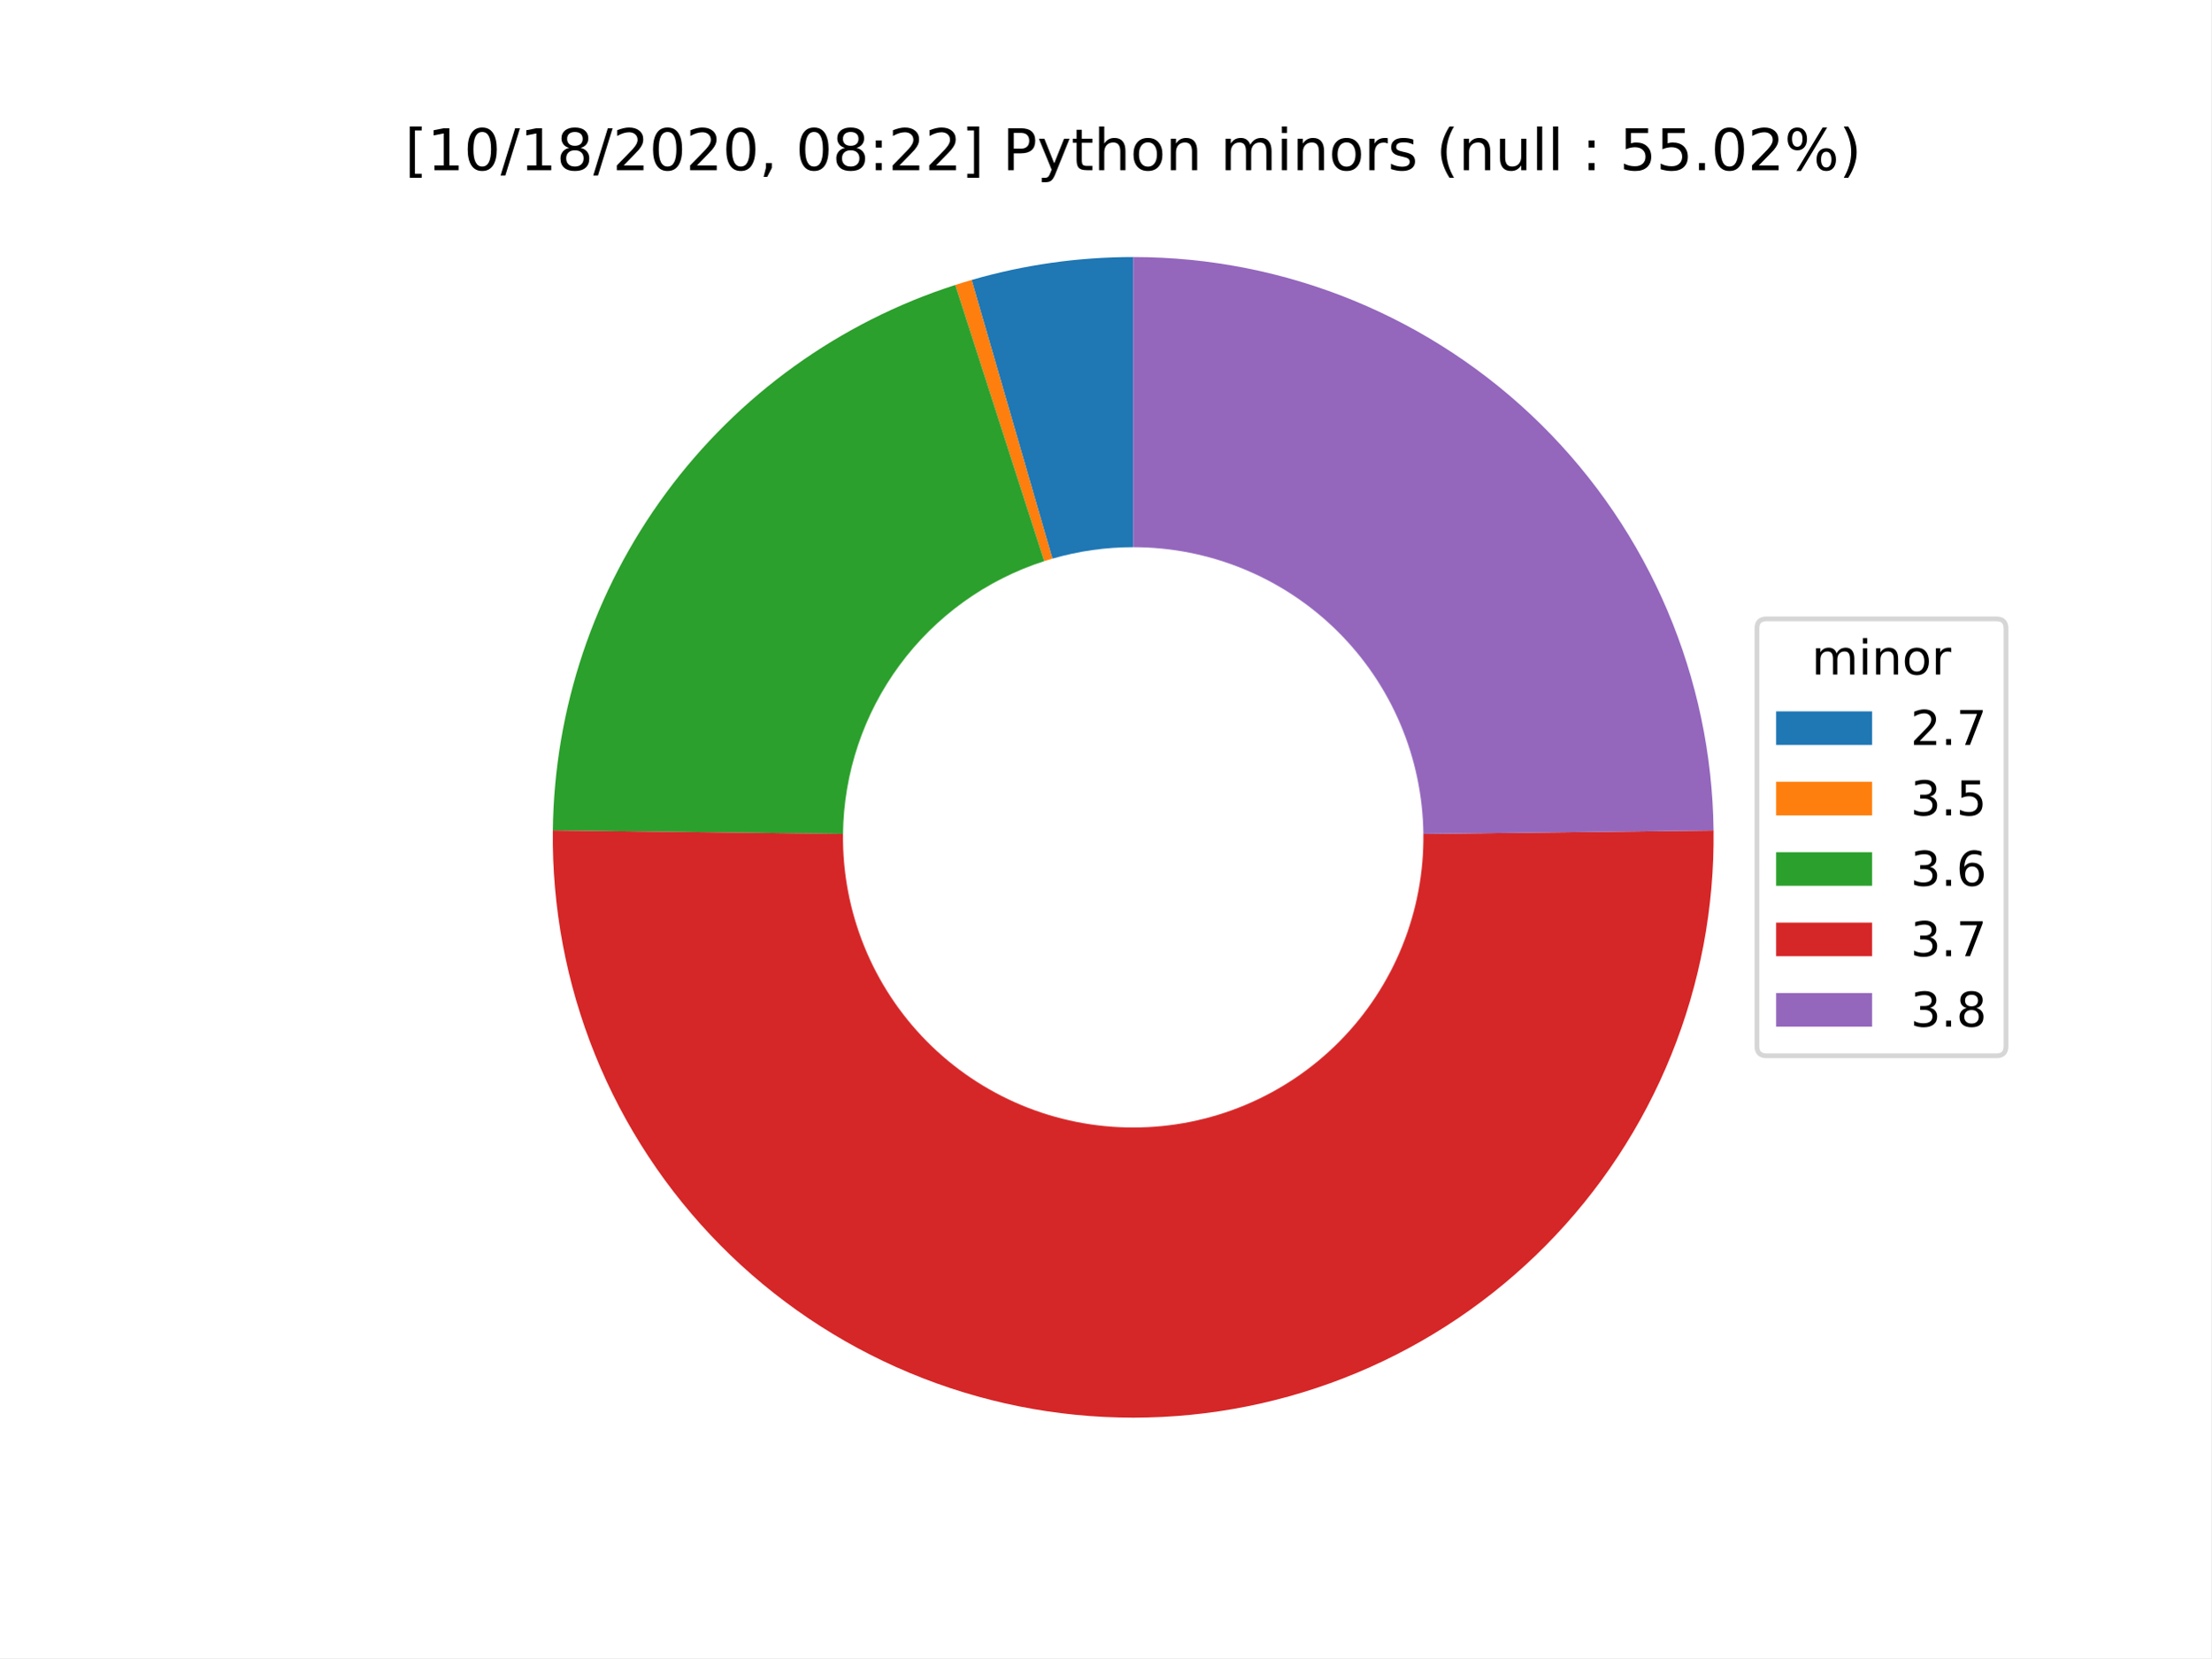
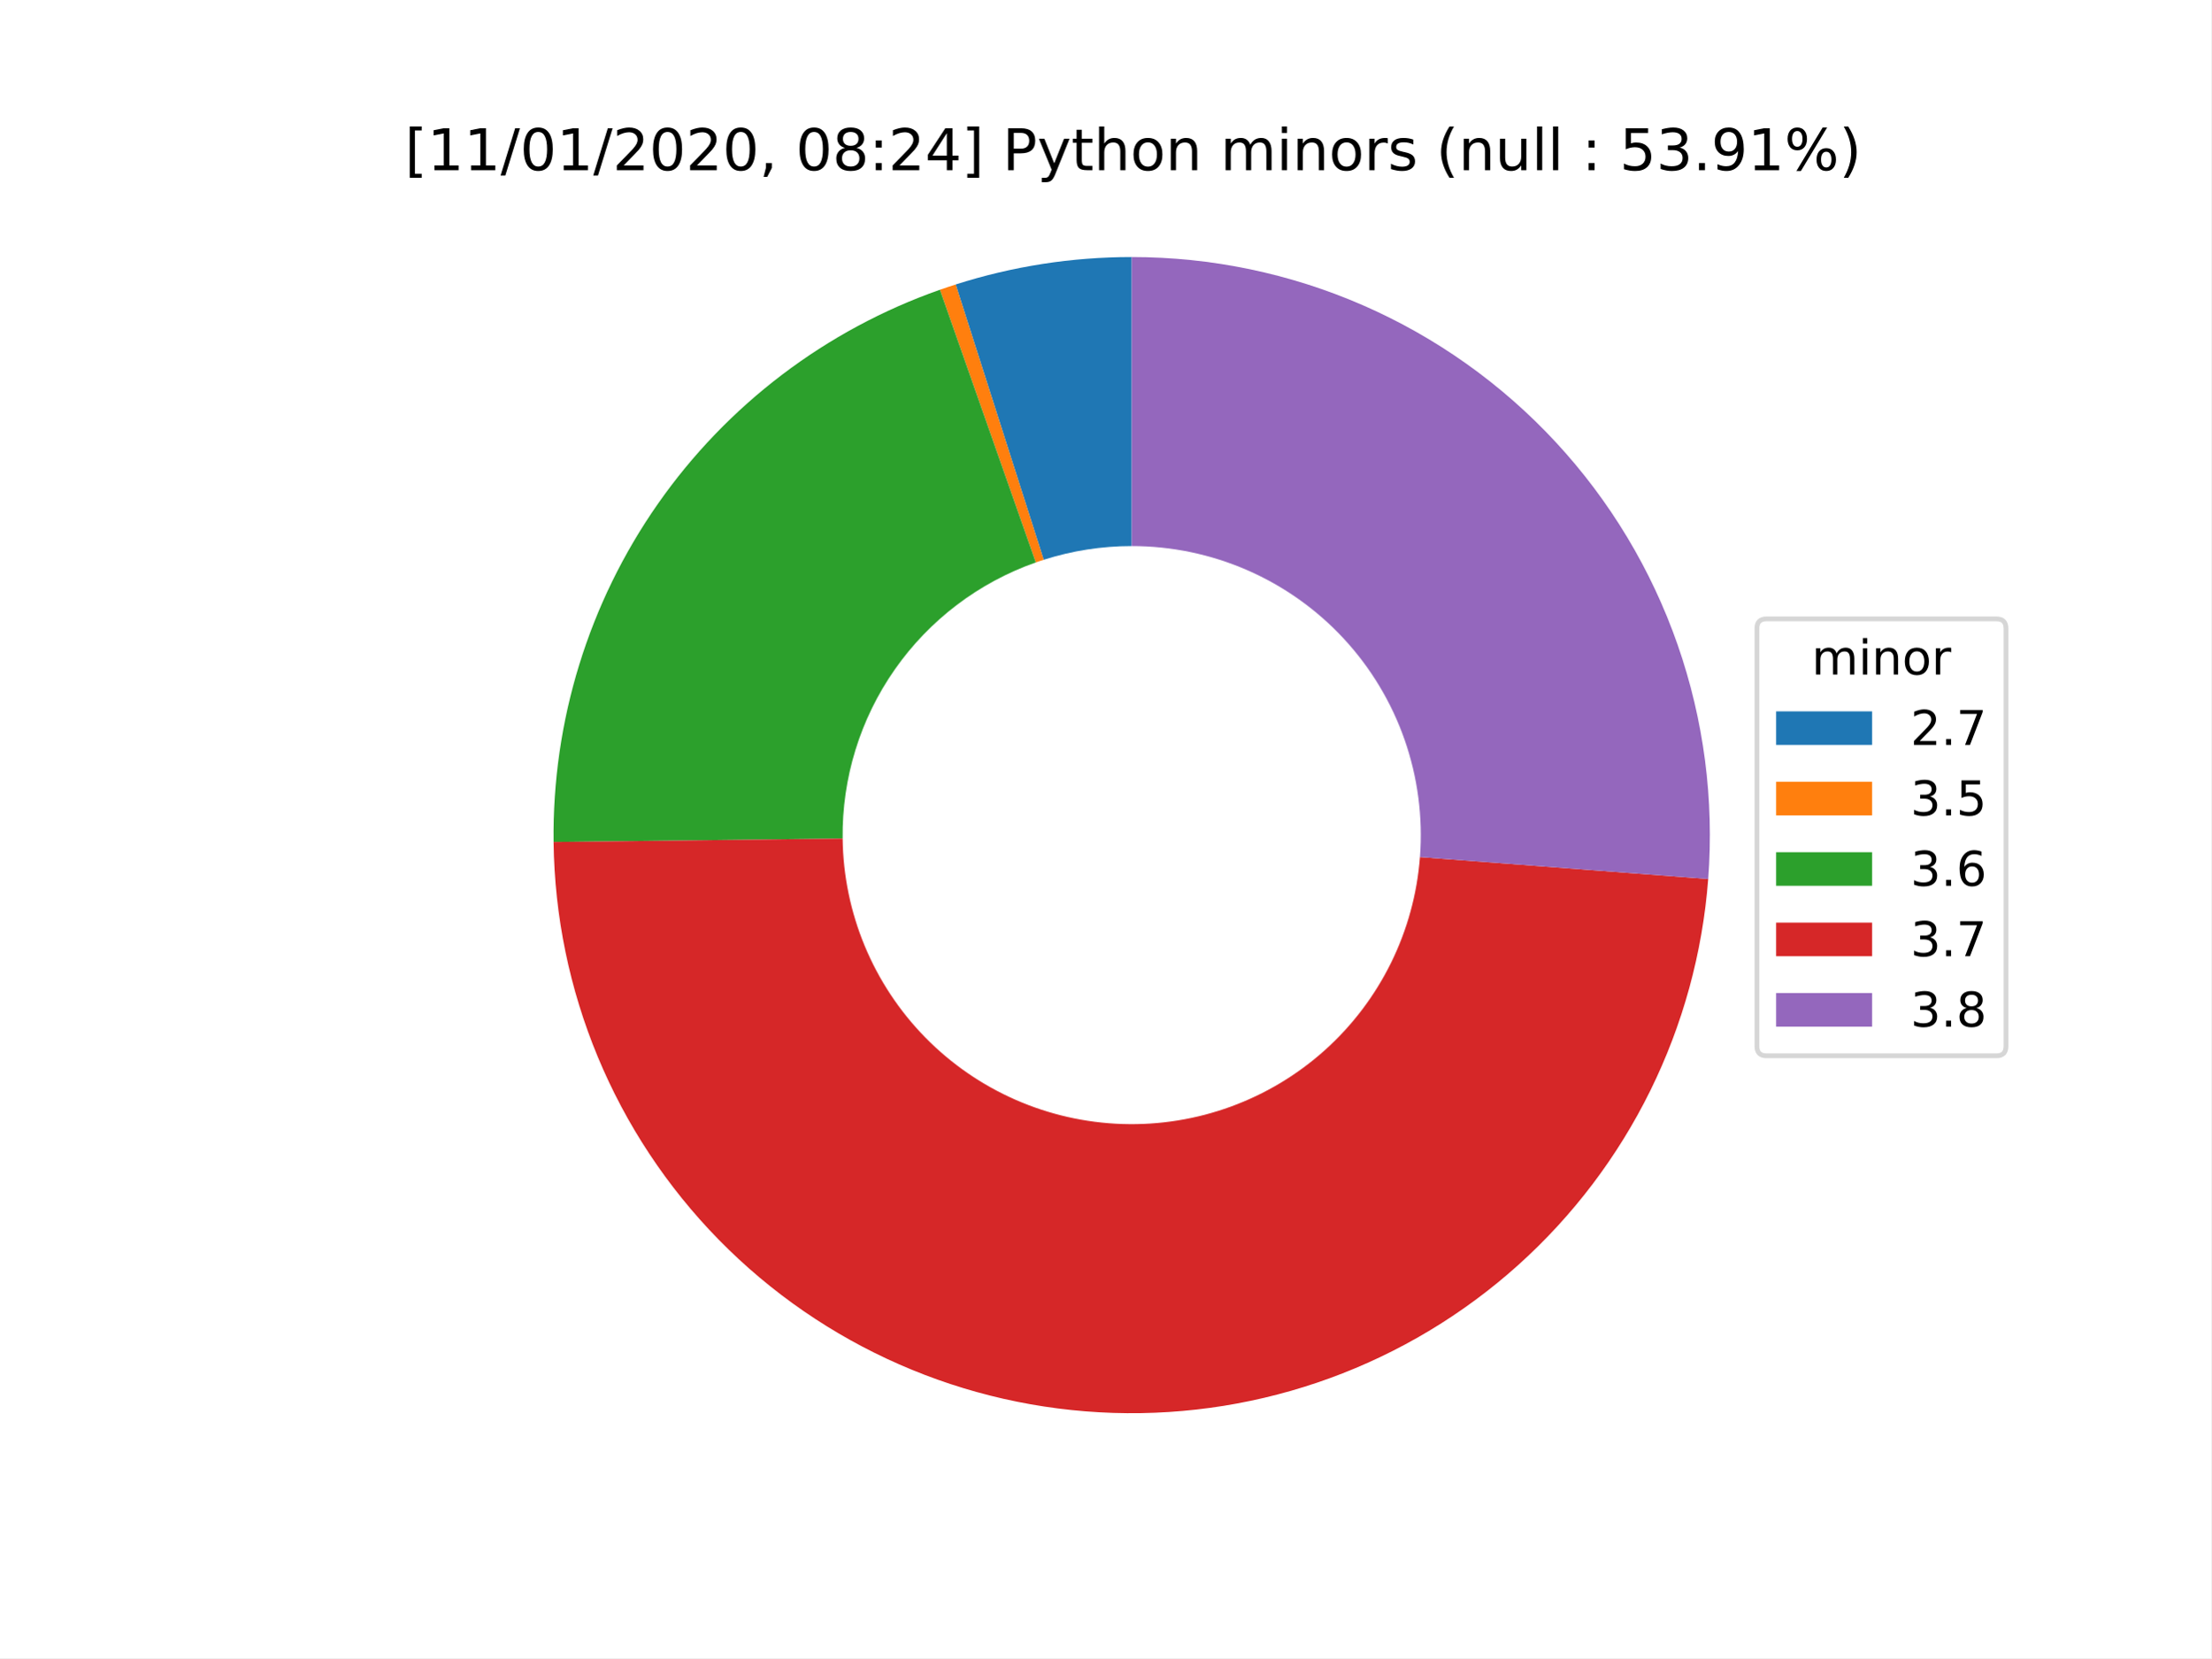
<svg xmlns="http://www.w3.org/2000/svg" xmlns:xlink="http://www.w3.org/1999/xlink" height="345.6pt" version="1.1" viewBox="0 0 460.8 345.6" width="460.8pt">
  <defs>
-     <style type="text/css">
- *{stroke-linecap:butt;stroke-linejoin:round;}
-   </style>
+     <style type="text/css">*{stroke-linecap:butt;stroke-linejoin:round;}</style>
  </defs>
  <g id="figure_1">
    <g id="patch_1">
      <path d="M 0 345.6  L 460.8 345.6  L 460.8 0  L 0 0  z " style="fill:#ffffff;" />
    </g>
    <g id="axes_1">
      <g id="patch_2">
-         <path d="M 236.16 53.568  C 230.469 53.568 224.785 53.97 219.151 54.77  C 213.517 55.57 207.946 56.767 202.48 58.352  L 219.32 116.44  C 222.053 115.647 224.838 115.049 227.655 114.649  C 230.473 114.249 233.315 114.048 236.16 114.048  L 236.16 53.568  z " style="fill:#1f77b4;" />
+         <path d="M 235.85 53.568  C 229.632 53.568 223.424 54.049 217.28 55.007  C 211.137 55.966 205.077 57.398 199.155 59.292  L 217.502 116.677  C 220.463 115.73 223.493 115.014 226.565 114.535  C 229.637 114.056 232.741 113.815 235.85 113.815  L 235.85 53.568  z " style="fill:#1f77b4;" />
      </g>
      <g id="patch_3">
-         <path d="M 202.48 58.352  C 201.912 58.516 201.345 58.685 200.779 58.858  C 200.214 59.031 199.65 59.208 199.087 59.389  L 217.623 116.959  C 217.905 116.868 218.187 116.78 218.47 116.693  C 218.752 116.607 219.036 116.522 219.32 116.44  L 202.48 58.352  z " style="fill:#ff7f0e;" />
+         <path d="M 199.155 59.292  C 198.607 59.467 198.061 59.646 197.516 59.829  C 196.971 60.011 196.427 60.198 195.884 60.389  L 215.867 117.225  C 216.138 117.13 216.41 117.037 216.683 116.945  C 216.955 116.854 217.228 116.764 217.502 116.677  L 199.155 59.292  z " style="fill:#ff7f0e;" />
      </g>
      <g id="patch_4">
-         <path d="M 199.087 59.389  C 174.957 67.159 153.869 82.321 138.82 102.721  C 123.771 123.12 115.51 147.744 115.209 173.092  L 175.684 173.81  C 175.835 161.136 179.966 148.824 187.49 138.624  C 195.015 128.424 205.558 120.843 217.623 116.959  L 199.087 59.389  z " style="fill:#2ca02c;" />
+         <path d="M 195.884 60.389  C 172.116 68.746 151.556 84.351 137.114 104.996  C 122.673 125.642 115.064 150.306 115.365 175.499  L 175.607 174.781  C 175.457 162.184 179.261 149.852 186.482 139.529  C 193.703 129.206 203.983 121.404 215.867 117.225  L 195.884 60.389  z " style="fill:#2ca02c;" />
      </g>
      <g id="patch_5">
-         <path d="M 115.209 173.092  C 115.018 189.096 118.007 204.98 124 219.82  C 129.993 234.661 138.872 248.166 150.122 259.55  C 161.372 270.935 174.771 279.974 189.539 286.143  C 204.308 292.311 220.155 295.488 236.16 295.488  C 252.165 295.488 268.012 292.311 282.781 286.143  C 297.55 279.974 310.948 270.935 322.198 259.55  C 333.448 248.166 342.327 234.661 348.32 219.82  C 354.313 204.98 357.302 189.096 357.111 173.092  L 296.636 173.81  C 296.731 181.812 295.237 189.754 292.24 197.174  C 289.244 204.595 284.804 211.347 279.179 217.039  C 273.554 222.731 266.855 227.251 259.47 230.335  C 252.086 233.42 244.163 235.008 236.16 235.008  C 228.157 235.008 220.234 233.42 212.85 230.335  C 205.465 227.251 198.766 222.731 193.141 217.039  C 187.516 211.347 183.076 204.595 180.08 197.174  C 177.083 189.754 175.589 181.812 175.684 173.81  L 115.209 173.092  z " style="fill:#d62728;" />
+         <path d="M 115.365 175.499  C 115.735 206.527 128.076 236.242 149.796 258.403  C 171.515 280.564 200.977 293.5 231.99 294.494  C 263.004 295.488 293.234 284.465 316.327 263.74  C 339.421 243.016 353.64 214.151 355.996 183.211  L 295.923 178.636  C 294.745 194.106 287.636 208.539 276.089 218.901  C 264.542 229.263 249.427 234.775 233.92 234.278  C 218.413 233.781 203.682 227.313 192.823 216.233  C 181.963 205.152 175.792 190.294 175.607 174.781  L 115.365 175.499  z " style="fill:#d62728;" />
      </g>
      <g id="patch_6">
-         <path d="M 357.111 173.092  C 356.734 141.274 343.816 110.856 321.182 88.49  C 298.549 66.124 267.98 53.568 236.16 53.568  L 236.16 114.048  C 252.07 114.048 267.355 120.326 278.671 131.509  C 289.988 142.692 296.447 157.901 296.636 173.81  L 357.111 173.092  z " style="fill:#9467bd;" />
+         <path d="M 355.996 183.211  C 357.256 166.665 355.084 150.035 349.618 134.368  C 344.151 118.7 335.507 104.329 324.227 92.158  C 312.948 79.987 299.275 70.277 284.068 63.636  C 268.86 56.996 252.444 53.568 235.85 53.568  L 235.85 113.815  C 244.147 113.815 252.355 115.529 259.959 118.849  C 267.562 122.169 274.399 127.025 280.039 133.11  C 285.678 139.196 290.001 146.381 292.734 154.215  C 295.467 162.049 296.553 170.363 295.923 178.636  L 355.996 183.211  z " style="fill:#9467bd;" />
      </g>
      <g id="matplotlib.axis_1" />
      <g id="matplotlib.axis_2" />
      <g id="text_1">
-         <defs>
-           <path d="M 8.594 75.984  L 29.297 75.984  L 29.297 69  L 17.578 69  L 17.578 -6.203  L 29.297 -6.203  L 29.297 -13.188  L 8.594 -13.188  z " id="DejaVuSans-91" />
-           <path d="M 12.406 8.297  L 28.516 8.297  L 28.516 63.922  L 10.984 60.406  L 10.984 69.391  L 28.422 72.906  L 38.281 72.906  L 38.281 8.297  L 54.391 8.297  L 54.391 0  L 12.406 0  z " id="DejaVuSans-49" />
-           <path d="M 31.781 66.406  Q 24.172 66.406 20.328 58.906  Q 16.5 51.422 16.5 36.375  Q 16.5 21.391 20.328 13.891  Q 24.172 6.391 31.781 6.391  Q 39.453 6.391 43.281 13.891  Q 47.125 21.391 47.125 36.375  Q 47.125 51.422 43.281 58.906  Q 39.453 66.406 31.781 66.406  z M 31.781 74.219  Q 44.047 74.219 50.516 64.516  Q 56.984 54.828 56.984 36.375  Q 56.984 17.969 50.516 8.266  Q 44.047 -1.422 31.781 -1.422  Q 19.531 -1.422 13.062 8.266  Q 6.594 17.969 6.594 36.375  Q 6.594 54.828 13.062 64.516  Q 19.531 74.219 31.781 74.219  z " id="DejaVuSans-48" />
-           <path d="M 25.391 72.906  L 33.688 72.906  L 8.297 -9.281  L 0 -9.281  z " id="DejaVuSans-47" />
-           <path d="M 31.781 34.625  Q 24.75 34.625 20.719 30.859  Q 16.703 27.094 16.703 20.516  Q 16.703 13.922 20.719 10.156  Q 24.75 6.391 31.781 6.391  Q 38.812 6.391 42.859 10.172  Q 46.922 13.969 46.922 20.516  Q 46.922 27.094 42.891 30.859  Q 38.875 34.625 31.781 34.625  z M 21.922 38.812  Q 15.578 40.375 12.031 44.719  Q 8.5 49.078 8.5 55.328  Q 8.5 64.062 14.719 69.141  Q 20.953 74.219 31.781 74.219  Q 42.672 74.219 48.875 69.141  Q 55.078 64.062 55.078 55.328  Q 55.078 49.078 51.531 44.719  Q 48 40.375 41.703 38.812  Q 48.828 37.156 52.797 32.312  Q 56.781 27.484 56.781 20.516  Q 56.781 9.906 50.312 4.234  Q 43.844 -1.422 31.781 -1.422  Q 19.734 -1.422 13.25 4.234  Q 6.781 9.906 6.781 20.516  Q 6.781 27.484 10.781 32.312  Q 14.797 37.156 21.922 38.812  z M 18.312 54.391  Q 18.312 48.734 21.844 45.562  Q 25.391 42.391 31.781 42.391  Q 38.141 42.391 41.719 45.562  Q 45.312 48.734 45.312 54.391  Q 45.312 60.062 41.719 63.234  Q 38.141 66.406 31.781 66.406  Q 25.391 66.406 21.844 63.234  Q 18.312 60.062 18.312 54.391  z " id="DejaVuSans-56" />
-           <path d="M 19.188 8.297  L 53.609 8.297  L 53.609 0  L 7.328 0  L 7.328 8.297  Q 12.938 14.109 22.625 23.891  Q 32.328 33.688 34.812 36.531  Q 39.547 41.844 41.422 45.531  Q 43.312 49.219 43.312 52.781  Q 43.312 58.594 39.234 62.25  Q 35.156 65.922 28.609 65.922  Q 23.969 65.922 18.812 64.312  Q 13.672 62.703 7.812 59.422  L 7.812 69.391  Q 13.766 71.781 18.938 73  Q 24.125 74.219 28.422 74.219  Q 39.75 74.219 46.484 68.547  Q 53.219 62.891 53.219 53.422  Q 53.219 48.922 51.531 44.891  Q 49.859 40.875 45.406 35.406  Q 44.188 33.984 37.641 27.219  Q 31.109 20.453 19.188 8.297  z " id="DejaVuSans-50" />
-           <path d="M 11.719 12.406  L 22.016 12.406  L 22.016 4  L 14.016 -11.625  L 7.719 -11.625  L 11.719 4  z " id="DejaVuSans-44" />
-           <path id="DejaVuSans-32" />
-           <path d="M 11.719 12.406  L 22.016 12.406  L 22.016 0  L 11.719 0  z M 11.719 51.703  L 22.016 51.703  L 22.016 39.312  L 11.719 39.312  z " id="DejaVuSans-58" />
-           <path d="M 30.422 75.984  L 30.422 -13.188  L 9.719 -13.188  L 9.719 -6.203  L 21.391 -6.203  L 21.391 69  L 9.719 69  L 9.719 75.984  z " id="DejaVuSans-93" />
-           <path d="M 19.672 64.797  L 19.672 37.406  L 32.078 37.406  Q 38.969 37.406 42.719 40.969  Q 46.484 44.531 46.484 51.125  Q 46.484 57.672 42.719 61.234  Q 38.969 64.797 32.078 64.797  z M 9.812 72.906  L 32.078 72.906  Q 44.344 72.906 50.609 67.359  Q 56.891 61.812 56.891 51.125  Q 56.891 40.328 50.609 34.812  Q 44.344 29.297 32.078 29.297  L 19.672 29.297  L 19.672 0  L 9.812 0  z " id="DejaVuSans-80" />
-           <path d="M 32.172 -5.078  Q 28.375 -14.844 24.75 -17.812  Q 21.141 -20.797 15.094 -20.797  L 7.906 -20.797  L 7.906 -13.281  L 13.188 -13.281  Q 16.891 -13.281 18.938 -11.516  Q 21 -9.766 23.484 -3.219  L 25.094 0.875  L 2.984 54.688  L 12.5 54.688  L 29.594 11.922  L 46.688 54.688  L 56.203 54.688  z " id="DejaVuSans-121" />
-           <path d="M 18.312 70.219  L 18.312 54.688  L 36.812 54.688  L 36.812 47.703  L 18.312 47.703  L 18.312 18.016  Q 18.312 11.328 20.141 9.422  Q 21.969 7.516 27.594 7.516  L 36.812 7.516  L 36.812 0  L 27.594 0  Q 17.188 0 13.234 3.875  Q 9.281 7.766 9.281 18.016  L 9.281 47.703  L 2.688 47.703  L 2.688 54.688  L 9.281 54.688  L 9.281 70.219  z " id="DejaVuSans-116" />
-           <path d="M 54.891 33.016  L 54.891 0  L 45.906 0  L 45.906 32.719  Q 45.906 40.484 42.875 44.328  Q 39.844 48.188 33.797 48.188  Q 26.516 48.188 22.312 43.547  Q 18.109 38.922 18.109 30.906  L 18.109 0  L 9.078 0  L 9.078 75.984  L 18.109 75.984  L 18.109 46.188  Q 21.344 51.125 25.703 53.562  Q 30.078 56 35.797 56  Q 45.219 56 50.047 50.172  Q 54.891 44.344 54.891 33.016  z " id="DejaVuSans-104" />
-           <path d="M 30.609 48.391  Q 23.391 48.391 19.188 42.75  Q 14.984 37.109 14.984 27.297  Q 14.984 17.484 19.156 11.844  Q 23.344 6.203 30.609 6.203  Q 37.797 6.203 41.984 11.859  Q 46.188 17.531 46.188 27.297  Q 46.188 37.016 41.984 42.703  Q 37.797 48.391 30.609 48.391  z M 30.609 56  Q 42.328 56 49.016 48.375  Q 55.719 40.766 55.719 27.297  Q 55.719 13.875 49.016 6.219  Q 42.328 -1.422 30.609 -1.422  Q 18.844 -1.422 12.172 6.219  Q 5.516 13.875 5.516 27.297  Q 5.516 40.766 12.172 48.375  Q 18.844 56 30.609 56  z " id="DejaVuSans-111" />
-           <path d="M 54.891 33.016  L 54.891 0  L 45.906 0  L 45.906 32.719  Q 45.906 40.484 42.875 44.328  Q 39.844 48.188 33.797 48.188  Q 26.516 48.188 22.312 43.547  Q 18.109 38.922 18.109 30.906  L 18.109 0  L 9.078 0  L 9.078 54.688  L 18.109 54.688  L 18.109 46.188  Q 21.344 51.125 25.703 53.562  Q 30.078 56 35.797 56  Q 45.219 56 50.047 50.172  Q 54.891 44.344 54.891 33.016  z " id="DejaVuSans-110" />
-           <path d="M 52 44.188  Q 55.375 50.25 60.062 53.125  Q 64.75 56 71.094 56  Q 79.641 56 84.281 50.016  Q 88.922 44.047 88.922 33.016  L 88.922 0  L 79.891 0  L 79.891 32.719  Q 79.891 40.578 77.094 44.375  Q 74.312 48.188 68.609 48.188  Q 61.625 48.188 57.562 43.547  Q 53.516 38.922 53.516 30.906  L 53.516 0  L 44.484 0  L 44.484 32.719  Q 44.484 40.625 41.703 44.406  Q 38.922 48.188 33.109 48.188  Q 26.219 48.188 22.156 43.531  Q 18.109 38.875 18.109 30.906  L 18.109 0  L 9.078 0  L 9.078 54.688  L 18.109 54.688  L 18.109 46.188  Q 21.188 51.219 25.484 53.609  Q 29.781 56 35.688 56  Q 41.656 56 45.828 52.969  Q 50 49.953 52 44.188  z " id="DejaVuSans-109" />
-           <path d="M 9.422 54.688  L 18.406 54.688  L 18.406 0  L 9.422 0  z M 9.422 75.984  L 18.406 75.984  L 18.406 64.594  L 9.422 64.594  z " id="DejaVuSans-105" />
-           <path d="M 41.109 46.297  Q 39.594 47.172 37.812 47.578  Q 36.031 48 33.891 48  Q 26.266 48 22.188 43.047  Q 18.109 38.094 18.109 28.812  L 18.109 0  L 9.078 0  L 9.078 54.688  L 18.109 54.688  L 18.109 46.188  Q 20.953 51.172 25.484 53.578  Q 30.031 56 36.531 56  Q 37.453 56 38.578 55.875  Q 39.703 55.766 41.062 55.516  z " id="DejaVuSans-114" />
-           <path d="M 44.281 53.078  L 44.281 44.578  Q 40.484 46.531 36.375 47.5  Q 32.281 48.484 27.875 48.484  Q 21.188 48.484 17.844 46.438  Q 14.5 44.391 14.5 40.281  Q 14.5 37.156 16.891 35.375  Q 19.281 33.594 26.516 31.984  L 29.594 31.297  Q 39.156 29.25 43.188 25.516  Q 47.219 21.781 47.219 15.094  Q 47.219 7.469 41.188 3.016  Q 35.156 -1.422 24.609 -1.422  Q 20.219 -1.422 15.453 -0.562  Q 10.688 0.297 5.422 2  L 5.422 11.281  Q 10.406 8.688 15.234 7.391  Q 20.062 6.109 24.812 6.109  Q 31.156 6.109 34.562 8.281  Q 37.984 10.453 37.984 14.406  Q 37.984 18.062 35.516 20.016  Q 33.062 21.969 24.703 23.781  L 21.578 24.516  Q 13.234 26.266 9.516 29.906  Q 5.812 33.547 5.812 39.891  Q 5.812 47.609 11.281 51.797  Q 16.75 56 26.812 56  Q 31.781 56 36.172 55.266  Q 40.578 54.547 44.281 53.078  z " id="DejaVuSans-115" />
-           <path d="M 31 75.875  Q 24.469 64.656 21.281 53.656  Q 18.109 42.672 18.109 31.391  Q 18.109 20.125 21.312 9.062  Q 24.516 -2 31 -13.188  L 23.188 -13.188  Q 15.875 -1.703 12.234 9.375  Q 8.594 20.453 8.594 31.391  Q 8.594 42.281 12.203 53.312  Q 15.828 64.359 23.188 75.875  z " id="DejaVuSans-40" />
-           <path d="M 8.5 21.578  L 8.5 54.688  L 17.484 54.688  L 17.484 21.922  Q 17.484 14.156 20.5 10.266  Q 23.531 6.391 29.594 6.391  Q 36.859 6.391 41.078 11.031  Q 45.312 15.672 45.312 23.688  L 45.312 54.688  L 54.297 54.688  L 54.297 0  L 45.312 0  L 45.312 8.406  Q 42.047 3.422 37.719 1  Q 33.406 -1.422 27.688 -1.422  Q 18.266 -1.422 13.375 4.438  Q 8.5 10.297 8.5 21.578  z M 31.109 56  z " id="DejaVuSans-117" />
-           <path d="M 9.422 75.984  L 18.406 75.984  L 18.406 0  L 9.422 0  z " id="DejaVuSans-108" />
-           <path d="M 10.797 72.906  L 49.516 72.906  L 49.516 64.594  L 19.828 64.594  L 19.828 46.734  Q 21.969 47.469 24.109 47.828  Q 26.266 48.188 28.422 48.188  Q 40.625 48.188 47.75 41.5  Q 54.891 34.812 54.891 23.391  Q 54.891 11.625 47.562 5.094  Q 40.234 -1.422 26.906 -1.422  Q 22.312 -1.422 17.547 -0.641  Q 12.797 0.141 7.719 1.703  L 7.719 11.625  Q 12.109 9.234 16.797 8.062  Q 21.484 6.891 26.703 6.891  Q 35.156 6.891 40.078 11.328  Q 45.016 15.766 45.016 23.391  Q 45.016 31 40.078 35.438  Q 35.156 39.891 26.703 39.891  Q 22.75 39.891 18.812 39.016  Q 14.891 38.141 10.797 36.281  z " id="DejaVuSans-53" />
-           <path d="M 10.688 12.406  L 21 12.406  L 21 0  L 10.688 0  z " id="DejaVuSans-46" />
-           <path d="M 72.703 32.078  Q 68.453 32.078 66.031 28.469  Q 63.625 24.859 63.625 18.406  Q 63.625 12.062 66.031 8.422  Q 68.453 4.781 72.703 4.781  Q 76.859 4.781 79.266 8.422  Q 81.688 12.062 81.688 18.406  Q 81.688 24.812 79.266 28.438  Q 76.859 32.078 72.703 32.078  z M 72.703 38.281  Q 80.422 38.281 84.953 32.906  Q 89.5 27.547 89.5 18.406  Q 89.5 9.281 84.938 3.922  Q 80.375 -1.422 72.703 -1.422  Q 64.891 -1.422 60.344 3.922  Q 55.812 9.281 55.812 18.406  Q 55.812 27.594 60.375 32.938  Q 64.938 38.281 72.703 38.281  z M 22.312 68.016  Q 18.109 68.016 15.688 64.375  Q 13.281 60.75 13.281 54.391  Q 13.281 47.953 15.672 44.328  Q 18.062 40.719 22.312 40.719  Q 26.562 40.719 28.969 44.328  Q 31.391 47.953 31.391 54.391  Q 31.391 60.688 28.953 64.344  Q 26.516 68.016 22.312 68.016  z M 66.406 74.219  L 74.219 74.219  L 28.609 -1.422  L 20.797 -1.422  z M 22.312 74.219  Q 30.031 74.219 34.609 68.875  Q 39.203 63.531 39.203 54.391  Q 39.203 45.172 34.641 39.844  Q 30.078 34.516 22.312 34.516  Q 14.547 34.516 10.031 39.859  Q 5.516 45.219 5.516 54.391  Q 5.516 63.484 10.047 68.844  Q 14.594 74.219 22.312 74.219  z " id="DejaVuSans-37" />
-           <path d="M 8.016 75.875  L 15.828 75.875  Q 23.141 64.359 26.781 53.312  Q 30.422 42.281 30.422 31.391  Q 30.422 20.453 26.781 9.375  Q 23.141 -1.703 15.828 -13.188  L 8.016 -13.188  Q 14.5 -2 17.703 9.062  Q 20.906 20.125 20.906 31.391  Q 20.906 42.672 17.703 53.656  Q 14.5 64.656 8.016 75.875  z " id="DejaVuSans-41" />
-         </defs>
        <g transform="translate(84.36187 35.472)scale(0.12 -0.12)">
+           <defs>
+             <path d="M 8.594 75.984  L 29.297 75.984  L 29.297 69  L 17.578 69  L 17.578 -6.203  L 29.297 -6.203  L 29.297 -13.188  L 8.594 -13.188  z " id="DejaVuSans-91" />
+             <path d="M 12.406 8.297  L 28.516 8.297  L 28.516 63.922  L 10.984 60.406  L 10.984 69.391  L 28.422 72.906  L 38.281 72.906  L 38.281 8.297  L 54.391 8.297  L 54.391 0  L 12.406 0  z " id="DejaVuSans-49" />
+             <path d="M 25.391 72.906  L 33.688 72.906  L 8.297 -9.281  L 0 -9.281  z " id="DejaVuSans-47" />
+             <path d="M 31.781 66.406  Q 24.172 66.406 20.328 58.906  Q 16.5 51.422 16.5 36.375  Q 16.5 21.391 20.328 13.891  Q 24.172 6.391 31.781 6.391  Q 39.453 6.391 43.281 13.891  Q 47.125 21.391 47.125 36.375  Q 47.125 51.422 43.281 58.906  Q 39.453 66.406 31.781 66.406  z M 31.781 74.219  Q 44.047 74.219 50.516 64.516  Q 56.984 54.828 56.984 36.375  Q 56.984 17.969 50.516 8.266  Q 44.047 -1.422 31.781 -1.422  Q 19.531 -1.422 13.062 8.266  Q 6.594 17.969 6.594 36.375  Q 6.594 54.828 13.062 64.516  Q 19.531 74.219 31.781 74.219  z " id="DejaVuSans-48" />
+             <path d="M 19.188 8.297  L 53.609 8.297  L 53.609 0  L 7.328 0  L 7.328 8.297  Q 12.938 14.109 22.625 23.891  Q 32.328 33.688 34.812 36.531  Q 39.547 41.844 41.422 45.531  Q 43.312 49.219 43.312 52.781  Q 43.312 58.594 39.234 62.25  Q 35.156 65.922 28.609 65.922  Q 23.969 65.922 18.812 64.312  Q 13.672 62.703 7.812 59.422  L 7.812 69.391  Q 13.766 71.781 18.938 73  Q 24.125 74.219 28.422 74.219  Q 39.75 74.219 46.484 68.547  Q 53.219 62.891 53.219 53.422  Q 53.219 48.922 51.531 44.891  Q 49.859 40.875 45.406 35.406  Q 44.188 33.984 37.641 27.219  Q 31.109 20.453 19.188 8.297  z " id="DejaVuSans-50" />
+             <path d="M 11.719 12.406  L 22.016 12.406  L 22.016 4  L 14.016 -11.625  L 7.719 -11.625  L 11.719 4  z " id="DejaVuSans-44" />
+             <path id="DejaVuSans-32" />
+             <path d="M 31.781 34.625  Q 24.75 34.625 20.719 30.859  Q 16.703 27.094 16.703 20.516  Q 16.703 13.922 20.719 10.156  Q 24.75 6.391 31.781 6.391  Q 38.812 6.391 42.859 10.172  Q 46.922 13.969 46.922 20.516  Q 46.922 27.094 42.891 30.859  Q 38.875 34.625 31.781 34.625  z M 21.922 38.812  Q 15.578 40.375 12.031 44.719  Q 8.5 49.078 8.5 55.328  Q 8.5 64.062 14.719 69.141  Q 20.953 74.219 31.781 74.219  Q 42.672 74.219 48.875 69.141  Q 55.078 64.062 55.078 55.328  Q 55.078 49.078 51.531 44.719  Q 48 40.375 41.703 38.812  Q 48.828 37.156 52.797 32.312  Q 56.781 27.484 56.781 20.516  Q 56.781 9.906 50.312 4.234  Q 43.844 -1.422 31.781 -1.422  Q 19.734 -1.422 13.25 4.234  Q 6.781 9.906 6.781 20.516  Q 6.781 27.484 10.781 32.312  Q 14.797 37.156 21.922 38.812  z M 18.312 54.391  Q 18.312 48.734 21.844 45.562  Q 25.391 42.391 31.781 42.391  Q 38.141 42.391 41.719 45.562  Q 45.312 48.734 45.312 54.391  Q 45.312 60.062 41.719 63.234  Q 38.141 66.406 31.781 66.406  Q 25.391 66.406 21.844 63.234  Q 18.312 60.062 18.312 54.391  z " id="DejaVuSans-56" />
+             <path d="M 11.719 12.406  L 22.016 12.406  L 22.016 0  L 11.719 0  z M 11.719 51.703  L 22.016 51.703  L 22.016 39.312  L 11.719 39.312  z " id="DejaVuSans-58" />
+             <path d="M 37.797 64.312  L 12.891 25.391  L 37.797 25.391  z M 35.203 72.906  L 47.609 72.906  L 47.609 25.391  L 58.016 25.391  L 58.016 17.188  L 47.609 17.188  L 47.609 0  L 37.797 0  L 37.797 17.188  L 4.891 17.188  L 4.891 26.703  z " id="DejaVuSans-52" />
+             <path d="M 30.422 75.984  L 30.422 -13.188  L 9.719 -13.188  L 9.719 -6.203  L 21.391 -6.203  L 21.391 69  L 9.719 69  L 9.719 75.984  z " id="DejaVuSans-93" />
+             <path d="M 19.672 64.797  L 19.672 37.406  L 32.078 37.406  Q 38.969 37.406 42.719 40.969  Q 46.484 44.531 46.484 51.125  Q 46.484 57.672 42.719 61.234  Q 38.969 64.797 32.078 64.797  z M 9.812 72.906  L 32.078 72.906  Q 44.344 72.906 50.609 67.359  Q 56.891 61.812 56.891 51.125  Q 56.891 40.328 50.609 34.812  Q 44.344 29.297 32.078 29.297  L 19.672 29.297  L 19.672 0  L 9.812 0  z " id="DejaVuSans-80" />
+             <path d="M 32.172 -5.078  Q 28.375 -14.844 24.75 -17.812  Q 21.141 -20.797 15.094 -20.797  L 7.906 -20.797  L 7.906 -13.281  L 13.188 -13.281  Q 16.891 -13.281 18.938 -11.516  Q 21 -9.766 23.484 -3.219  L 25.094 0.875  L 2.984 54.688  L 12.5 54.688  L 29.594 11.922  L 46.688 54.688  L 56.203 54.688  z " id="DejaVuSans-121" />
+             <path d="M 18.312 70.219  L 18.312 54.688  L 36.812 54.688  L 36.812 47.703  L 18.312 47.703  L 18.312 18.016  Q 18.312 11.328 20.141 9.422  Q 21.969 7.516 27.594 7.516  L 36.812 7.516  L 36.812 0  L 27.594 0  Q 17.188 0 13.234 3.875  Q 9.281 7.766 9.281 18.016  L 9.281 47.703  L 2.688 47.703  L 2.688 54.688  L 9.281 54.688  L 9.281 70.219  z " id="DejaVuSans-116" />
+             <path d="M 54.891 33.016  L 54.891 0  L 45.906 0  L 45.906 32.719  Q 45.906 40.484 42.875 44.328  Q 39.844 48.188 33.797 48.188  Q 26.516 48.188 22.312 43.547  Q 18.109 38.922 18.109 30.906  L 18.109 0  L 9.078 0  L 9.078 75.984  L 18.109 75.984  L 18.109 46.188  Q 21.344 51.125 25.703 53.562  Q 30.078 56 35.797 56  Q 45.219 56 50.047 50.172  Q 54.891 44.344 54.891 33.016  z " id="DejaVuSans-104" />
+             <path d="M 30.609 48.391  Q 23.391 48.391 19.188 42.75  Q 14.984 37.109 14.984 27.297  Q 14.984 17.484 19.156 11.844  Q 23.344 6.203 30.609 6.203  Q 37.797 6.203 41.984 11.859  Q 46.188 17.531 46.188 27.297  Q 46.188 37.016 41.984 42.703  Q 37.797 48.391 30.609 48.391  z M 30.609 56  Q 42.328 56 49.016 48.375  Q 55.719 40.766 55.719 27.297  Q 55.719 13.875 49.016 6.219  Q 42.328 -1.422 30.609 -1.422  Q 18.844 -1.422 12.172 6.219  Q 5.516 13.875 5.516 27.297  Q 5.516 40.766 12.172 48.375  Q 18.844 56 30.609 56  z " id="DejaVuSans-111" />
+             <path d="M 54.891 33.016  L 54.891 0  L 45.906 0  L 45.906 32.719  Q 45.906 40.484 42.875 44.328  Q 39.844 48.188 33.797 48.188  Q 26.516 48.188 22.312 43.547  Q 18.109 38.922 18.109 30.906  L 18.109 0  L 9.078 0  L 9.078 54.688  L 18.109 54.688  L 18.109 46.188  Q 21.344 51.125 25.703 53.562  Q 30.078 56 35.797 56  Q 45.219 56 50.047 50.172  Q 54.891 44.344 54.891 33.016  z " id="DejaVuSans-110" />
+             <path d="M 52 44.188  Q 55.375 50.25 60.062 53.125  Q 64.75 56 71.094 56  Q 79.641 56 84.281 50.016  Q 88.922 44.047 88.922 33.016  L 88.922 0  L 79.891 0  L 79.891 32.719  Q 79.891 40.578 77.094 44.375  Q 74.312 48.188 68.609 48.188  Q 61.625 48.188 57.562 43.547  Q 53.516 38.922 53.516 30.906  L 53.516 0  L 44.484 0  L 44.484 32.719  Q 44.484 40.625 41.703 44.406  Q 38.922 48.188 33.109 48.188  Q 26.219 48.188 22.156 43.531  Q 18.109 38.875 18.109 30.906  L 18.109 0  L 9.078 0  L 9.078 54.688  L 18.109 54.688  L 18.109 46.188  Q 21.188 51.219 25.484 53.609  Q 29.781 56 35.688 56  Q 41.656 56 45.828 52.969  Q 50 49.953 52 44.188  z " id="DejaVuSans-109" />
+             <path d="M 9.422 54.688  L 18.406 54.688  L 18.406 0  L 9.422 0  z M 9.422 75.984  L 18.406 75.984  L 18.406 64.594  L 9.422 64.594  z " id="DejaVuSans-105" />
+             <path d="M 41.109 46.297  Q 39.594 47.172 37.812 47.578  Q 36.031 48 33.891 48  Q 26.266 48 22.188 43.047  Q 18.109 38.094 18.109 28.812  L 18.109 0  L 9.078 0  L 9.078 54.688  L 18.109 54.688  L 18.109 46.188  Q 20.953 51.172 25.484 53.578  Q 30.031 56 36.531 56  Q 37.453 56 38.578 55.875  Q 39.703 55.766 41.062 55.516  z " id="DejaVuSans-114" />
+             <path d="M 44.281 53.078  L 44.281 44.578  Q 40.484 46.531 36.375 47.5  Q 32.281 48.484 27.875 48.484  Q 21.188 48.484 17.844 46.438  Q 14.5 44.391 14.5 40.281  Q 14.5 37.156 16.891 35.375  Q 19.281 33.594 26.516 31.984  L 29.594 31.297  Q 39.156 29.25 43.188 25.516  Q 47.219 21.781 47.219 15.094  Q 47.219 7.469 41.188 3.016  Q 35.156 -1.422 24.609 -1.422  Q 20.219 -1.422 15.453 -0.562  Q 10.688 0.297 5.422 2  L 5.422 11.281  Q 10.406 8.688 15.234 7.391  Q 20.062 6.109 24.812 6.109  Q 31.156 6.109 34.562 8.281  Q 37.984 10.453 37.984 14.406  Q 37.984 18.062 35.516 20.016  Q 33.062 21.969 24.703 23.781  L 21.578 24.516  Q 13.234 26.266 9.516 29.906  Q 5.812 33.547 5.812 39.891  Q 5.812 47.609 11.281 51.797  Q 16.75 56 26.812 56  Q 31.781 56 36.172 55.266  Q 40.578 54.547 44.281 53.078  z " id="DejaVuSans-115" />
+             <path d="M 31 75.875  Q 24.469 64.656 21.281 53.656  Q 18.109 42.672 18.109 31.391  Q 18.109 20.125 21.312 9.062  Q 24.516 -2 31 -13.188  L 23.188 -13.188  Q 15.875 -1.703 12.234 9.375  Q 8.594 20.453 8.594 31.391  Q 8.594 42.281 12.203 53.312  Q 15.828 64.359 23.188 75.875  z " id="DejaVuSans-40" />
+             <path d="M 8.5 21.578  L 8.5 54.688  L 17.484 54.688  L 17.484 21.922  Q 17.484 14.156 20.5 10.266  Q 23.531 6.391 29.594 6.391  Q 36.859 6.391 41.078 11.031  Q 45.312 15.672 45.312 23.688  L 45.312 54.688  L 54.297 54.688  L 54.297 0  L 45.312 0  L 45.312 8.406  Q 42.047 3.422 37.719 1  Q 33.406 -1.422 27.688 -1.422  Q 18.266 -1.422 13.375 4.438  Q 8.5 10.297 8.5 21.578  z M 31.109 56  z " id="DejaVuSans-117" />
+             <path d="M 9.422 75.984  L 18.406 75.984  L 18.406 0  L 9.422 0  z " id="DejaVuSans-108" />
+             <path d="M 10.797 72.906  L 49.516 72.906  L 49.516 64.594  L 19.828 64.594  L 19.828 46.734  Q 21.969 47.469 24.109 47.828  Q 26.266 48.188 28.422 48.188  Q 40.625 48.188 47.75 41.5  Q 54.891 34.812 54.891 23.391  Q 54.891 11.625 47.562 5.094  Q 40.234 -1.422 26.906 -1.422  Q 22.312 -1.422 17.547 -0.641  Q 12.797 0.141 7.719 1.703  L 7.719 11.625  Q 12.109 9.234 16.797 8.062  Q 21.484 6.891 26.703 6.891  Q 35.156 6.891 40.078 11.328  Q 45.016 15.766 45.016 23.391  Q 45.016 31 40.078 35.438  Q 35.156 39.891 26.703 39.891  Q 22.75 39.891 18.812 39.016  Q 14.891 38.141 10.797 36.281  z " id="DejaVuSans-53" />
+             <path d="M 40.578 39.312  Q 47.656 37.797 51.625 33  Q 55.609 28.219 55.609 21.188  Q 55.609 10.406 48.188 4.484  Q 40.766 -1.422 27.094 -1.422  Q 22.516 -1.422 17.656 -0.516  Q 12.797 0.391 7.625 2.203  L 7.625 11.719  Q 11.719 9.328 16.594 8.109  Q 21.484 6.891 26.812 6.891  Q 36.078 6.891 40.938 10.547  Q 45.797 14.203 45.797 21.188  Q 45.797 27.641 41.281 31.266  Q 36.766 34.906 28.719 34.906  L 20.219 34.906  L 20.219 43.016  L 29.109 43.016  Q 36.375 43.016 40.234 45.922  Q 44.094 48.828 44.094 54.297  Q 44.094 59.906 40.109 62.906  Q 36.141 65.922 28.719 65.922  Q 24.656 65.922 20.016 65.031  Q 15.375 64.156 9.812 62.312  L 9.812 71.094  Q 15.438 72.656 20.344 73.438  Q 25.25 74.219 29.594 74.219  Q 40.828 74.219 47.359 69.109  Q 53.906 64.016 53.906 55.328  Q 53.906 49.266 50.438 45.094  Q 46.969 40.922 40.578 39.312  z " id="DejaVuSans-51" />
+             <path d="M 10.688 12.406  L 21 12.406  L 21 0  L 10.688 0  z " id="DejaVuSans-46" />
+             <path d="M 10.984 1.516  L 10.984 10.5  Q 14.703 8.734 18.5 7.812  Q 22.312 6.891 25.984 6.891  Q 35.75 6.891 40.891 13.453  Q 46.047 20.016 46.781 33.406  Q 43.953 29.203 39.594 26.953  Q 35.25 24.703 29.984 24.703  Q 19.047 24.703 12.672 31.312  Q 6.297 37.938 6.297 49.422  Q 6.297 60.641 12.938 67.422  Q 19.578 74.219 30.609 74.219  Q 43.266 74.219 49.922 64.516  Q 56.594 54.828 56.594 36.375  Q 56.594 19.141 48.406 8.859  Q 40.234 -1.422 26.422 -1.422  Q 22.703 -1.422 18.891 -0.688  Q 15.094 0.047 10.984 1.516  z M 30.609 32.422  Q 37.25 32.422 41.125 36.953  Q 45.016 41.5 45.016 49.422  Q 45.016 57.281 41.125 61.844  Q 37.25 66.406 30.609 66.406  Q 23.969 66.406 20.094 61.844  Q 16.219 57.281 16.219 49.422  Q 16.219 41.5 20.094 36.953  Q 23.969 32.422 30.609 32.422  z " id="DejaVuSans-57" />
+             <path d="M 72.703 32.078  Q 68.453 32.078 66.031 28.469  Q 63.625 24.859 63.625 18.406  Q 63.625 12.062 66.031 8.422  Q 68.453 4.781 72.703 4.781  Q 76.859 4.781 79.266 8.422  Q 81.688 12.062 81.688 18.406  Q 81.688 24.812 79.266 28.438  Q 76.859 32.078 72.703 32.078  z M 72.703 38.281  Q 80.422 38.281 84.953 32.906  Q 89.5 27.547 89.5 18.406  Q 89.5 9.281 84.938 3.922  Q 80.375 -1.422 72.703 -1.422  Q 64.891 -1.422 60.344 3.922  Q 55.812 9.281 55.812 18.406  Q 55.812 27.594 60.375 32.938  Q 64.938 38.281 72.703 38.281  z M 22.312 68.016  Q 18.109 68.016 15.688 64.375  Q 13.281 60.75 13.281 54.391  Q 13.281 47.953 15.672 44.328  Q 18.062 40.719 22.312 40.719  Q 26.562 40.719 28.969 44.328  Q 31.391 47.953 31.391 54.391  Q 31.391 60.688 28.953 64.344  Q 26.516 68.016 22.312 68.016  z M 66.406 74.219  L 74.219 74.219  L 28.609 -1.422  L 20.797 -1.422  z M 22.312 74.219  Q 30.031 74.219 34.609 68.875  Q 39.203 63.531 39.203 54.391  Q 39.203 45.172 34.641 39.844  Q 30.078 34.516 22.312 34.516  Q 14.547 34.516 10.031 39.859  Q 5.516 45.219 5.516 54.391  Q 5.516 63.484 10.047 68.844  Q 14.594 74.219 22.312 74.219  z " id="DejaVuSans-37" />
+             <path d="M 8.016 75.875  L 15.828 75.875  Q 23.141 64.359 26.781 53.312  Q 30.422 42.281 30.422 31.391  Q 30.422 20.453 26.781 9.375  Q 23.141 -1.703 15.828 -13.188  L 8.016 -13.188  Q 14.5 -2 17.703 9.062  Q 20.906 20.125 20.906 31.391  Q 20.906 42.672 17.703 53.656  Q 14.5 64.656 8.016 75.875  z " id="DejaVuSans-41" />
+           </defs>
          <use xlink:href="#DejaVuSans-91" />
          <use x="39.014" xlink:href="#DejaVuSans-49" />
-           <use x="102.637" xlink:href="#DejaVuSans-48" />
+           <use x="102.637" xlink:href="#DejaVuSans-49" />
          <use x="166.26" xlink:href="#DejaVuSans-47" />
-           <use x="199.951" xlink:href="#DejaVuSans-49" />
-           <use x="263.574" xlink:href="#DejaVuSans-56" />
+           <use x="199.951" xlink:href="#DejaVuSans-48" />
+           <use x="263.574" xlink:href="#DejaVuSans-49" />
          <use x="327.197" xlink:href="#DejaVuSans-47" />
          <use x="360.889" xlink:href="#DejaVuSans-50" />
          <use x="424.512" xlink:href="#DejaVuSans-48" />
          <use x="488.135" xlink:href="#DejaVuSans-50" />
          <use x="551.758" xlink:href="#DejaVuSans-48" />
          <use x="615.381" xlink:href="#DejaVuSans-44" />
          <use x="647.168" xlink:href="#DejaVuSans-32" />
          <use x="678.955" xlink:href="#DejaVuSans-48" />
          <use x="742.578" xlink:href="#DejaVuSans-56" />
          <use x="806.201" xlink:href="#DejaVuSans-58" />
          <use x="839.893" xlink:href="#DejaVuSans-50" />
-           <use x="903.516" xlink:href="#DejaVuSans-50" />
+           <use x="903.516" xlink:href="#DejaVuSans-52" />
          <use x="967.139" xlink:href="#DejaVuSans-93" />
          <use x="1006.152" xlink:href="#DejaVuSans-32" />
          <use x="1037.939" xlink:href="#DejaVuSans-80" />
          <use x="1098.242" xlink:href="#DejaVuSans-121" />
          <use x="1157.422" xlink:href="#DejaVuSans-116" />
          <use x="1196.631" xlink:href="#DejaVuSans-104" />
          <use x="1260.01" xlink:href="#DejaVuSans-111" />
          <use x="1321.191" xlink:href="#DejaVuSans-110" />
          <use x="1384.57" xlink:href="#DejaVuSans-32" />
          <use x="1416.357" xlink:href="#DejaVuSans-109" />
          <use x="1513.77" xlink:href="#DejaVuSans-105" />
          <use x="1541.553" xlink:href="#DejaVuSans-110" />
          <use x="1604.932" xlink:href="#DejaVuSans-111" />
          <use x="1666.113" xlink:href="#DejaVuSans-114" />
          <use x="1707.227" xlink:href="#DejaVuSans-115" />
          <use x="1759.326" xlink:href="#DejaVuSans-32" />
          <use x="1791.113" xlink:href="#DejaVuSans-40" />
          <use x="1830.127" xlink:href="#DejaVuSans-110" />
          <use x="1893.506" xlink:href="#DejaVuSans-117" />
          <use x="1956.885" xlink:href="#DejaVuSans-108" />
          <use x="1984.668" xlink:href="#DejaVuSans-108" />
          <use x="2012.451" xlink:href="#DejaVuSans-32" />
          <use x="2044.238" xlink:href="#DejaVuSans-58" />
          <use x="2077.93" xlink:href="#DejaVuSans-32" />
          <use x="2109.717" xlink:href="#DejaVuSans-53" />
-           <use x="2173.34" xlink:href="#DejaVuSans-53" />
+           <use x="2173.34" xlink:href="#DejaVuSans-51" />
          <use x="2236.963" xlink:href="#DejaVuSans-46" />
-           <use x="2268.75" xlink:href="#DejaVuSans-48" />
-           <use x="2332.373" xlink:href="#DejaVuSans-50" />
+           <use x="2268.75" xlink:href="#DejaVuSans-57" />
+           <use x="2332.373" xlink:href="#DejaVuSans-49" />
          <use x="2395.996" xlink:href="#DejaVuSans-37" />
          <use x="2491.016" xlink:href="#DejaVuSans-41" />
        </g>
      </g>
      <g id="legend_1">
        <g id="patch_7">
          <path d="M 368.152 220.062  L 416.055 220.062  Q 418.055 220.062 418.055 218.062  L 418.055 130.994  Q 418.055 128.994 416.055 128.994  L 368.152 128.994  Q 366.152 128.994 366.152 130.994  L 366.152 218.062  Q 366.152 220.062 368.152 220.062  z " style="fill:#ffffff;opacity:0.8;stroke:#cccccc;stroke-linejoin:miter;" />
        </g>
        <g id="text_2">
          <g transform="translate(377.5606 140.5921)scale(0.1 -0.1)">
            <use xlink:href="#DejaVuSans-109" />
            <use x="97.412" xlink:href="#DejaVuSans-105" />
            <use x="125.195" xlink:href="#DejaVuSans-110" />
            <use x="188.574" xlink:href="#DejaVuSans-111" />
            <use x="249.756" xlink:href="#DejaVuSans-114" />
          </g>
        </g>
        <g id="patch_8">
          <path d="M 370.152 155.27  L 390.152 155.27  L 390.152 148.27  L 370.152 148.27  z " style="fill:#1f77b4;" />
        </g>
        <g id="text_3">
-           <defs>
-             <path d="M 8.203 72.906  L 55.078 72.906  L 55.078 68.703  L 28.609 0  L 18.312 0  L 43.219 64.594  L 8.203 64.594  z " id="DejaVuSans-55" />
-           </defs>
          <g transform="translate(398.152 155.2702)scale(0.1 -0.1)">
+             <defs>
+               <path d="M 8.203 72.906  L 55.078 72.906  L 55.078 68.703  L 28.609 0  L 18.312 0  L 43.219 64.594  L 8.203 64.594  z " id="DejaVuSans-55" />
+             </defs>
            <use xlink:href="#DejaVuSans-50" />
            <use x="63.623" xlink:href="#DejaVuSans-46" />
            <use x="95.41" xlink:href="#DejaVuSans-55" />
          </g>
        </g>
        <g id="patch_9">
          <path d="M 370.152 169.948  L 390.152 169.948  L 390.152 162.948  L 370.152 162.948  z " style="fill:#ff7f0e;" />
        </g>
        <g id="text_4">
-           <defs>
-             <path d="M 40.578 39.312  Q 47.656 37.797 51.625 33  Q 55.609 28.219 55.609 21.188  Q 55.609 10.406 48.188 4.484  Q 40.766 -1.422 27.094 -1.422  Q 22.516 -1.422 17.656 -0.516  Q 12.797 0.391 7.625 2.203  L 7.625 11.719  Q 11.719 9.328 16.594 8.109  Q 21.484 6.891 26.812 6.891  Q 36.078 6.891 40.938 10.547  Q 45.797 14.203 45.797 21.188  Q 45.797 27.641 41.281 31.266  Q 36.766 34.906 28.719 34.906  L 20.219 34.906  L 20.219 43.016  L 29.109 43.016  Q 36.375 43.016 40.234 45.922  Q 44.094 48.828 44.094 54.297  Q 44.094 59.906 40.109 62.906  Q 36.141 65.922 28.719 65.922  Q 24.656 65.922 20.016 65.031  Q 15.375 64.156 9.812 62.312  L 9.812 71.094  Q 15.438 72.656 20.344 73.438  Q 25.25 74.219 29.594 74.219  Q 40.828 74.219 47.359 69.109  Q 53.906 64.016 53.906 55.328  Q 53.906 49.266 50.438 45.094  Q 46.969 40.922 40.578 39.312  z " id="DejaVuSans-51" />
-           </defs>
          <g transform="translate(398.152 169.9483)scale(0.1 -0.1)">
            <use xlink:href="#DejaVuSans-51" />
            <use x="63.623" xlink:href="#DejaVuSans-46" />
            <use x="95.41" xlink:href="#DejaVuSans-53" />
          </g>
        </g>
        <g id="patch_10">
          <path d="M 370.152 184.626  L 390.152 184.626  L 390.152 177.626  L 370.152 177.626  z " style="fill:#2ca02c;" />
        </g>
        <g id="text_5">
-           <defs>
-             <path d="M 33.016 40.375  Q 26.375 40.375 22.484 35.828  Q 18.609 31.297 18.609 23.391  Q 18.609 15.531 22.484 10.953  Q 26.375 6.391 33.016 6.391  Q 39.656 6.391 43.531 10.953  Q 47.406 15.531 47.406 23.391  Q 47.406 31.297 43.531 35.828  Q 39.656 40.375 33.016 40.375  z M 52.594 71.297  L 52.594 62.312  Q 48.875 64.062 45.094 64.984  Q 41.312 65.922 37.594 65.922  Q 27.828 65.922 22.672 59.328  Q 17.531 52.734 16.797 39.406  Q 19.672 43.656 24.016 45.922  Q 28.375 48.188 33.594 48.188  Q 44.578 48.188 50.953 41.516  Q 57.328 34.859 57.328 23.391  Q 57.328 12.156 50.688 5.359  Q 44.047 -1.422 33.016 -1.422  Q 20.359 -1.422 13.672 8.266  Q 6.984 17.969 6.984 36.375  Q 6.984 53.656 15.188 63.938  Q 23.391 74.219 37.203 74.219  Q 40.922 74.219 44.703 73.484  Q 48.484 72.75 52.594 71.297  z " id="DejaVuSans-54" />
-           </defs>
          <g transform="translate(398.152 184.6264)scale(0.1 -0.1)">
+             <defs>
+               <path d="M 33.016 40.375  Q 26.375 40.375 22.484 35.828  Q 18.609 31.297 18.609 23.391  Q 18.609 15.531 22.484 10.953  Q 26.375 6.391 33.016 6.391  Q 39.656 6.391 43.531 10.953  Q 47.406 15.531 47.406 23.391  Q 47.406 31.297 43.531 35.828  Q 39.656 40.375 33.016 40.375  z M 52.594 71.297  L 52.594 62.312  Q 48.875 64.062 45.094 64.984  Q 41.312 65.922 37.594 65.922  Q 27.828 65.922 22.672 59.328  Q 17.531 52.734 16.797 39.406  Q 19.672 43.656 24.016 45.922  Q 28.375 48.188 33.594 48.188  Q 44.578 48.188 50.953 41.516  Q 57.328 34.859 57.328 23.391  Q 57.328 12.156 50.688 5.359  Q 44.047 -1.422 33.016 -1.422  Q 20.359 -1.422 13.672 8.266  Q 6.984 17.969 6.984 36.375  Q 6.984 53.656 15.188 63.938  Q 23.391 74.219 37.203 74.219  Q 40.922 74.219 44.703 73.484  Q 48.484 72.75 52.594 71.297  z " id="DejaVuSans-54" />
+             </defs>
            <use xlink:href="#DejaVuSans-51" />
            <use x="63.623" xlink:href="#DejaVuSans-46" />
            <use x="95.41" xlink:href="#DejaVuSans-54" />
          </g>
        </g>
        <g id="patch_11">
          <path d="M 370.152 199.305  L 390.152 199.305  L 390.152 192.305  L 370.152 192.305  z " style="fill:#d62728;" />
        </g>
        <g id="text_6">
          <g transform="translate(398.152 199.3046)scale(0.1 -0.1)">
            <use xlink:href="#DejaVuSans-51" />
            <use x="63.623" xlink:href="#DejaVuSans-46" />
            <use x="95.41" xlink:href="#DejaVuSans-55" />
          </g>
        </g>
        <g id="patch_12">
          <path d="M 370.152 213.983  L 390.152 213.983  L 390.152 206.983  L 370.152 206.983  z " style="fill:#9467bd;" />
        </g>
        <g id="text_7">
          <g transform="translate(398.152 213.9827)scale(0.1 -0.1)">
            <use xlink:href="#DejaVuSans-51" />
            <use x="63.623" xlink:href="#DejaVuSans-46" />
            <use x="95.41" xlink:href="#DejaVuSans-56" />
          </g>
        </g>
      </g>
    </g>
  </g>
</svg>
